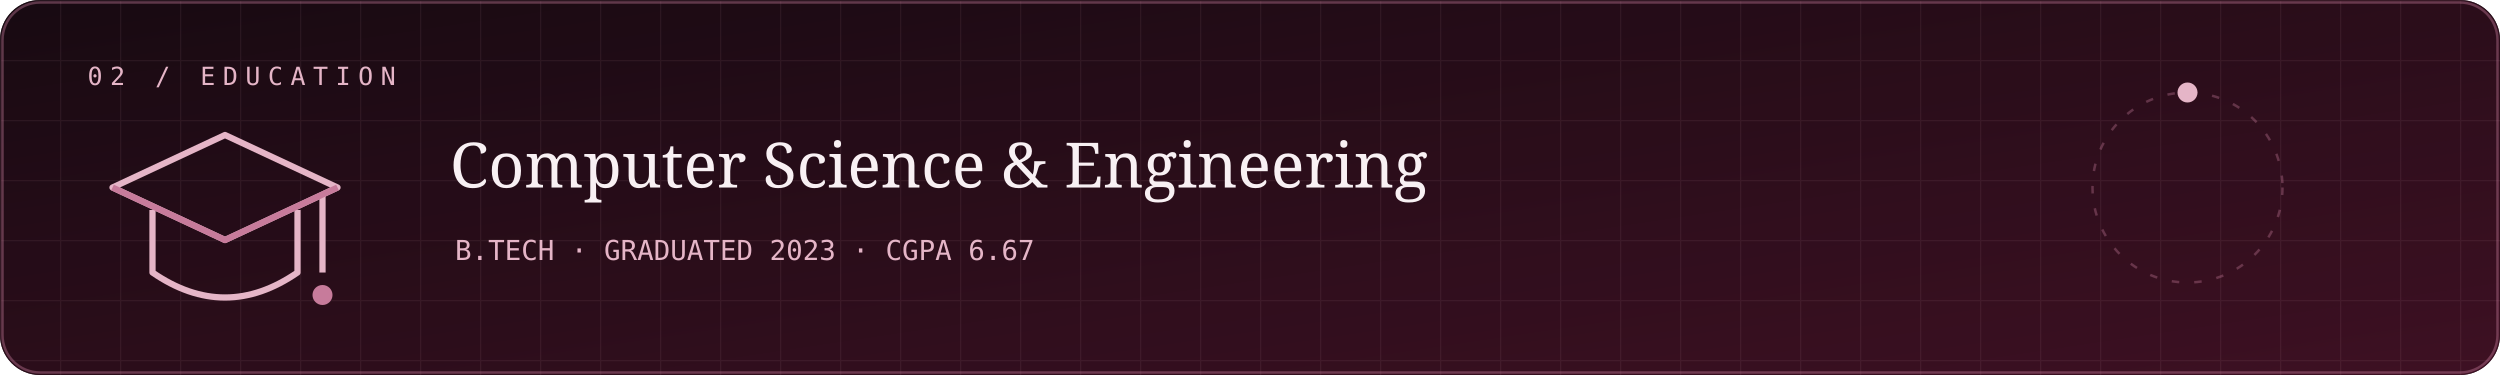
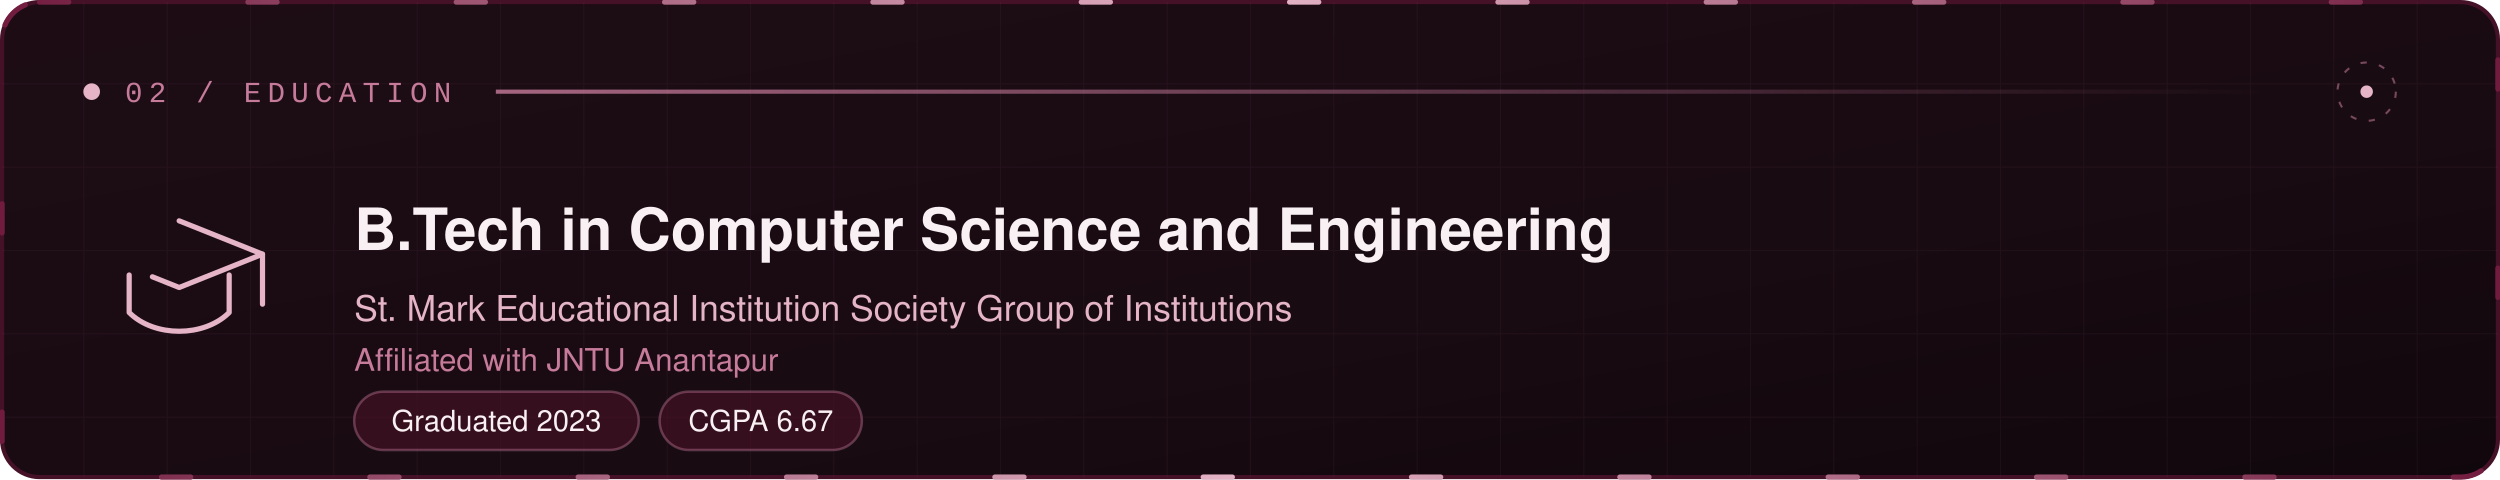
- <svg xmlns="http://www.w3.org/2000/svg" width="1000" height="150" viewBox="0 0 1000 150" role="img" aria-labelledby="title desc">
+ <svg xmlns="http://www.w3.org/2000/svg" viewBox="0 0 1200 230" width="1200" height="230" role="img" aria-label="Education: B.Tech in Computer Science and Engineering, St. Mark Educational Institution Society Group of Institutions, affiliated with JNTU Anantapur. Graduated 2023, CGPA 6.67.">
  <defs>
-     <linearGradient id="panel" x1="0" y1="0" x2="1" y2="1">
-       <stop offset="0" stop-color="#190b12" />
-       <stop offset="1" stop-color="#451126" />
+     <linearGradient id="ed-bg" x1="0" y1="0" x2="1" y2="1">
+       <stop offset="0" stop-color="#1d0c14" />
+       <stop offset="0.6" stop-color="#190B12" />
+       <stop offset="1" stop-color="#10070C" />
    </linearGradient>
-     <linearGradient id="rose" x1="0" y1="0" x2="1" y2="0">
-       <stop offset="0" stop-color="#701a3d" />
-       <stop offset=".5" stop-color="#e5b5c7" />
-       <stop offset="1" stop-color="#c77b9b" />
+     <linearGradient id="ed-edge" x1="0" y1="0" x2="1" y2="0">
+       <stop offset="0" stop-color="#701A3D" />
+       <stop offset="0.5" stop-color="#E5B5C7" />
+       <stop offset="1" stop-color="#701A3D" />
    </linearGradient>
-     <linearGradient id="shine" x1="0" y1="0" x2="1" y2="0">
-       <stop offset="0" stop-color="#f8f0f3" stop-opacity="0" />
-       <stop offset=".5" stop-color="#f8f0f3" stop-opacity=".20" />
-       <stop offset="1" stop-color="#f8f0f3" stop-opacity="0" />
+     <linearGradient id="ed-scan" x1="0" y1="0" x2="1" y2="0">
+       <stop offset="0" stop-color="#E5B5C7" stop-opacity="0" />
+       <stop offset="0.5" stop-color="#E5B5C7" stop-opacity="0.09" />
+       <stop offset="1" stop-color="#E5B5C7" stop-opacity="0" />
    </linearGradient>
-     <pattern id="grid" width="24" height="24" patternUnits="userSpaceOnUse">
-       <path d="M24 0H0V24" fill="none" stroke="#e5b5c7" stroke-opacity=".075" stroke-width="1" />
+     <linearGradient id="ed-rule" x1="0" y1="0" x2="1" y2="0">
+       <stop offset="0" stop-color="#C77B9B" stop-opacity="0.8" />
+       <stop offset="1" stop-color="#C77B9B" stop-opacity="0" />
+     </linearGradient>
+     <pattern id="ed-grid" width="40" height="40" patternUnits="userSpaceOnUse">
+       <path d="M40 0H0V40" fill="none" stroke="#C77B9B" stroke-opacity="0.06" stroke-width="1" />
    </pattern>
+     <clipPath id="ed-clip">
+       <rect x="1" y="1" width="1198" height="228" rx="18" />
+     </clipPath>
  </defs>
-   <rect width="1000" height="150" rx="16" fill="#10070c" />
-   <rect width="1000" height="150" rx="16" fill="url(#panel)" opacity=".86" />
-   <rect width="1000" height="150" rx="16" fill="url(#grid)" />
-   <rect x="-180" y="0" width="90" height="150" fill="url(#shine)">
-     <animate attributeName="x" values="-180;1180" dur="8s" repeatCount="indefinite" />
+   <rect x="1" y="1" width="1198" height="228" rx="18" fill="url(#ed-bg)" stroke="#451126" stroke-width="2" />
+   <g clip-path="url(#ed-clip)">
+     <rect x="1" y="1" width="1198" height="228" fill="url(#ed-grid)" />
+     <rect x="-300" y="0" width="300" height="230" fill="url(#ed-scan)">
+       <animate attributeName="x" values="-300;1300" dur="9s" repeatCount="indefinite" />
+     </rect>
+   </g>
+   <rect x="1" y="1" width="1198" height="228" rx="18" fill="none" stroke="url(#ed-edge)" stroke-width="2.5" pathLength="100" stroke-dasharray="14 86" stroke-linecap="round">
+     <animate attributeName="stroke-dashoffset" from="0" to="-100" dur="8s" repeatCount="indefinite" />
  </rect>
-   <rect x="1" y="1" width="998" height="148" rx="15" fill="none" stroke="#c77b9b" stroke-opacity=".4" />
-   <text x="35" y="34" font-family="monospace" font-size="10" letter-spacing="3" fill="#e5b5c7">02 / EDUCATION</text>
-   <g transform="translate(90 83)" fill="none" stroke="#e5b5c7" stroke-width="2.5" stroke-linejoin="round">
-     <path d="M-45 -8L0 -29 45 -8 0 13Z" />
-     <path d="M-29 1v25Q0 46 29 26V1" />
-     <path d="M39 -5v31" />
-     <circle cx="39" cy="35" r="4" fill="#c77b9b" stroke="none" />
-     <path d="M-45 -8L0 13 45 -8" stroke="#c77b9b">
-       <animate attributeName="stroke-opacity" values=".3;1;.3" dur="3s" repeatCount="indefinite" />
-     </path>
+   <circle cx="44" cy="44" r="4" fill="#E5B5C7">
+     <animate attributeName="opacity" values="1;0.3;1" dur="2.4s" repeatCount="indefinite" />
+     <animate attributeName="r" values="4;6;4" dur="2.4s" repeatCount="indefinite" />
+   </circle>
+   <text x="60" y="49" fill="#C77B9B" font-family="Consolas, 'Courier New', monospace" font-size="14" font-weight="400" text-anchor="start" letter-spacing="3">02 / EDUCATION</text>
+   <rect x="238" y="43" width="852" height="2" fill="url(#ed-rule)">
+     <animate attributeName="opacity" values="0.35;1;0.35" dur="5s" repeatCount="indefinite" />
+   </rect>
+   <g transform="translate(1136 44)" fill="none" stroke="#C77B9B" stroke-opacity="0.55">
+     <circle r="14" stroke-dasharray="3 6">
+       <animateTransform attributeName="transform" type="rotate" from="0" to="360" dur="14s" repeatCount="indefinite" />
+     </circle>
+     <circle r="3" fill="#E5B5C7" stroke="none" />
  </g>
-   <text x="180" y="75" font-family="Georgia,serif" font-size="25" fill="#f8f0f3">Computer Science &amp; Engineering</text>
-   <text x="182" y="104" font-family="monospace" font-size="11" fill="#e5b5c7">B.TECH  ·  GRADUATED 2023  ·  CGPA 6.67</text>
-   <circle cx="875" cy="75" r="38" fill="none" stroke="#c77b9b" stroke-opacity=".35" stroke-dasharray="3 6">
-     <animateTransform attributeName="transform" type="rotate" from="0 875 75" to="360 875 75" dur="24s" repeatCount="indefinite" />
-   </circle>
-   <circle cx="875" cy="37" r="4" fill="#e5b5c7">
-     <animate attributeName="opacity" values=".4;1;.4" dur="2s" repeatCount="indefinite" />
-   </circle>
+   <g transform="translate(86 128)">
+     <animateTransform attributeName="transform" type="translate" values="86 128;86 122;86 128" dur="4s" repeatCount="indefinite" />
+     <g fill="none" stroke="#E5B5C7" stroke-width="2.5" stroke-linejoin="round" stroke-linecap="round">
+       <path d="M0 -22 L40 -6 L0 10 L-40 -6 Z" pathLength="100" stroke-dasharray="100" stroke-dashoffset="0">
+         <animate attributeName="stroke-dashoffset" from="100" to="0" dur="1.6s" fill="freeze" />
+       </path>
+       <path d="M-24 4 V22 C-12 34 12 34 24 22 V4" pathLength="100" stroke-dasharray="100" stroke-dashoffset="0">
+         <animate attributeName="stroke-dashoffset" from="100" to="0" dur="2s" fill="freeze" />
+       </path>
+       <path d="M40 -6 V18" />
+     </g>
+   </g>
+   <g>
+     <animate attributeName="opacity" values="0;0;1" keyTimes="0;0.300;1" dur="1.00s" fill="freeze" />
+     <animateTransform attributeName="transform" type="translate" values="0 12;0 12;0 0" keyTimes="0;0.300;1" dur="1.00s" fill="freeze" />
+     <text x="170" y="120" fill="#F8F0F3" font-family="'Segoe UI', Helvetica, Arial, sans-serif" font-size="28" font-weight="700" text-anchor="start">B.Tech in Computer Science and Engineering</text>
+   </g>
+   <g>
+     <animate attributeName="opacity" values="0;0;1" keyTimes="0;0.500;1" dur="1.40s" fill="freeze" />
+     <animateTransform attributeName="transform" type="translate" values="0 12;0 12;0 0" keyTimes="0;0.500;1" dur="1.40s" fill="freeze" />
+     <text x="170" y="154" fill="#E5B5C7" font-family="'Segoe UI', Helvetica, Arial, sans-serif" font-size="17" font-weight="400" text-anchor="start">St. Mark Educational Institution Society Group of Institutions</text>
+   </g>
+   <g>
+     <animate attributeName="opacity" values="0;0;1" keyTimes="0;0.562;1" dur="1.60s" fill="freeze" />
+     <animateTransform attributeName="transform" type="translate" values="0 12;0 12;0 0" keyTimes="0;0.562;1" dur="1.60s" fill="freeze" />
+     <text x="170" y="178" fill="#C77B9B" font-family="'Segoe UI', Helvetica, Arial, sans-serif" font-size="15" font-weight="400" text-anchor="start">Affiliated with JNTU Anantapur</text>
+   </g>
+   <g>
+     <animate attributeName="opacity" values="0;0;1" keyTimes="0;0.611;1" dur="1.80s" fill="freeze" />
+     <animateTransform attributeName="transform" type="translate" values="0 12;0 12;0 0" keyTimes="0;0.611;1" dur="1.80s" fill="freeze" />
+     <rect x="170.0" y="188" width="136.6" height="28" rx="14.0" fill="#451126" fill-opacity="0.65" stroke="#C77B9B" stroke-opacity="0.4" stroke-width="1.2">
+       <animate attributeName="stroke-opacity" values="0.3;1;0.3" dur="4s" begin="0.00s" repeatCount="indefinite" />
+     </rect>
+     <text x="238.3" y="206.9" fill="#F8F0F3" font-family="'Segoe UI', Helvetica, Arial, sans-serif" font-size="14" font-weight="400" text-anchor="middle">Graduated 2023</text>
+   </g>
+   <g>
+     <animate attributeName="opacity" values="0;0;1" keyTimes="0;0.632;1" dur="1.90s" fill="freeze" />
+     <animateTransform attributeName="transform" type="translate" values="0 12;0 12;0 0" keyTimes="0;0.632;1" dur="1.90s" fill="freeze" />
+     <rect x="316.6" y="188" width="97.1" height="28" rx="14.0" fill="#451126" fill-opacity="0.65" stroke="#C77B9B" stroke-opacity="0.4" stroke-width="1.2">
+       <animate attributeName="stroke-opacity" values="0.3;1;0.3" dur="4s" begin="0.37s" repeatCount="indefinite" />
+     </rect>
+     <text x="365.2" y="206.9" fill="#F8F0F3" font-family="'Segoe UI', Helvetica, Arial, sans-serif" font-size="14" font-weight="400" text-anchor="middle">CGPA 6.67</text>
+   </g>
</svg>
